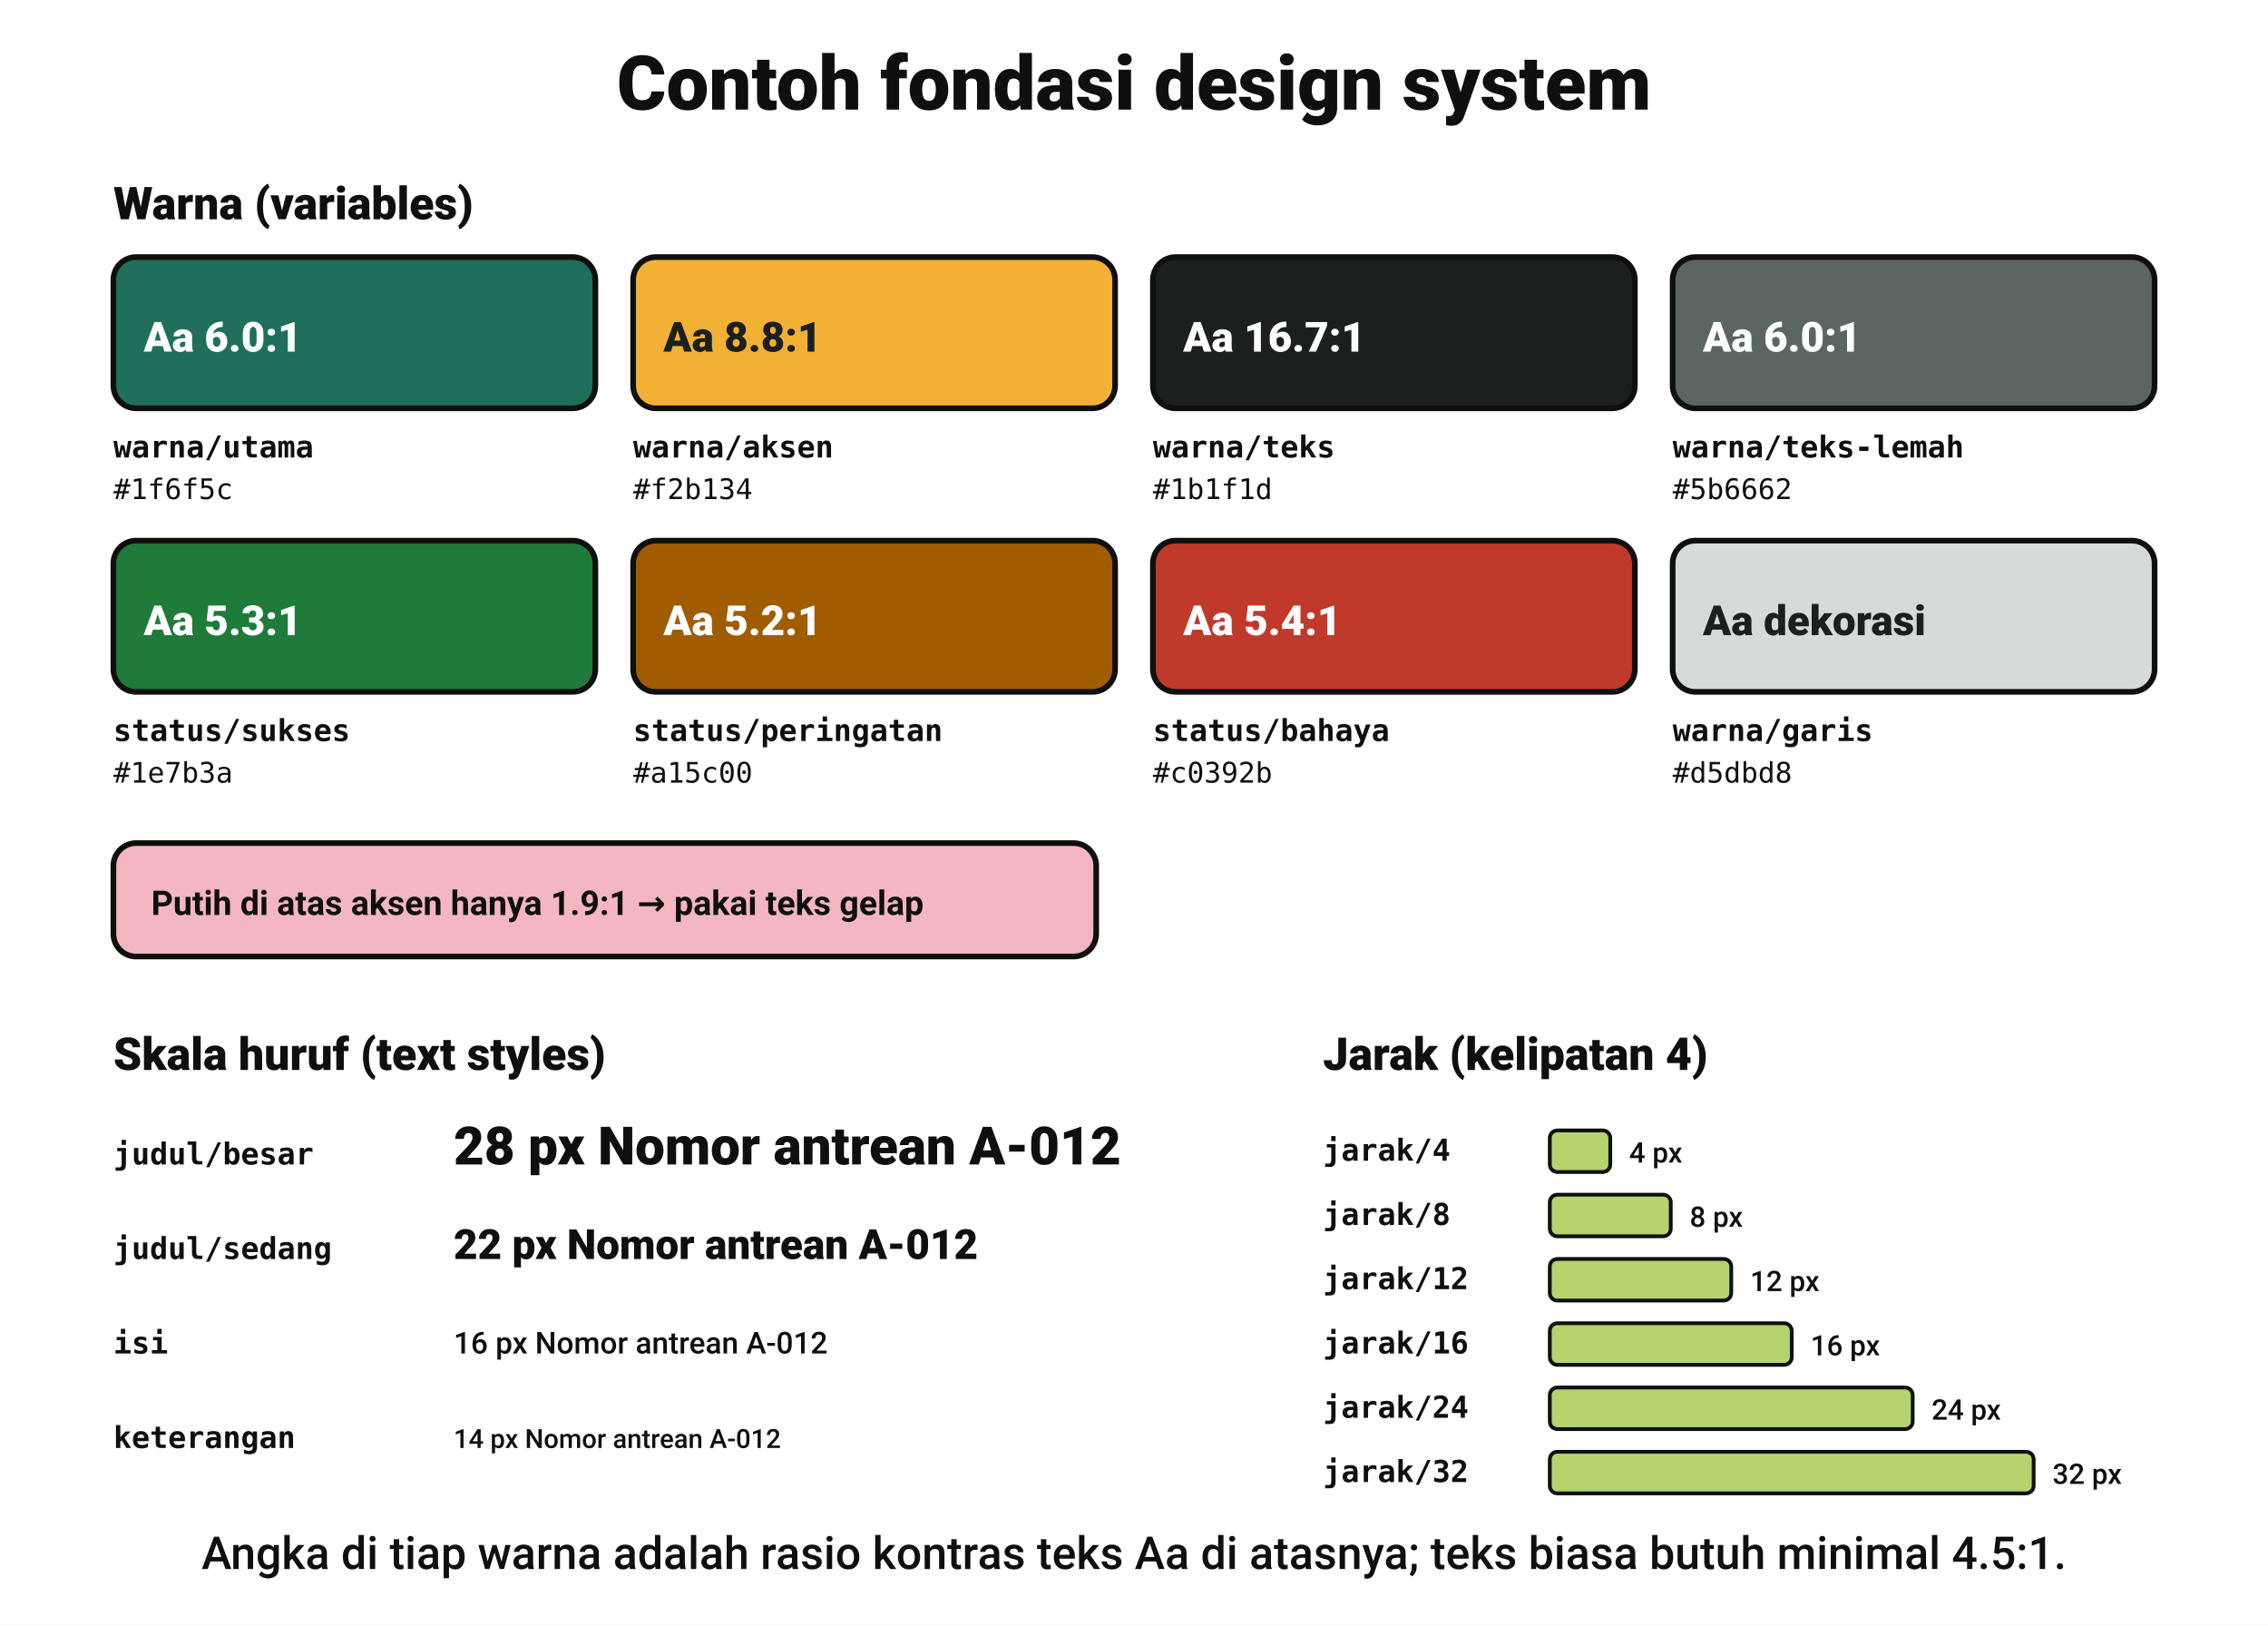
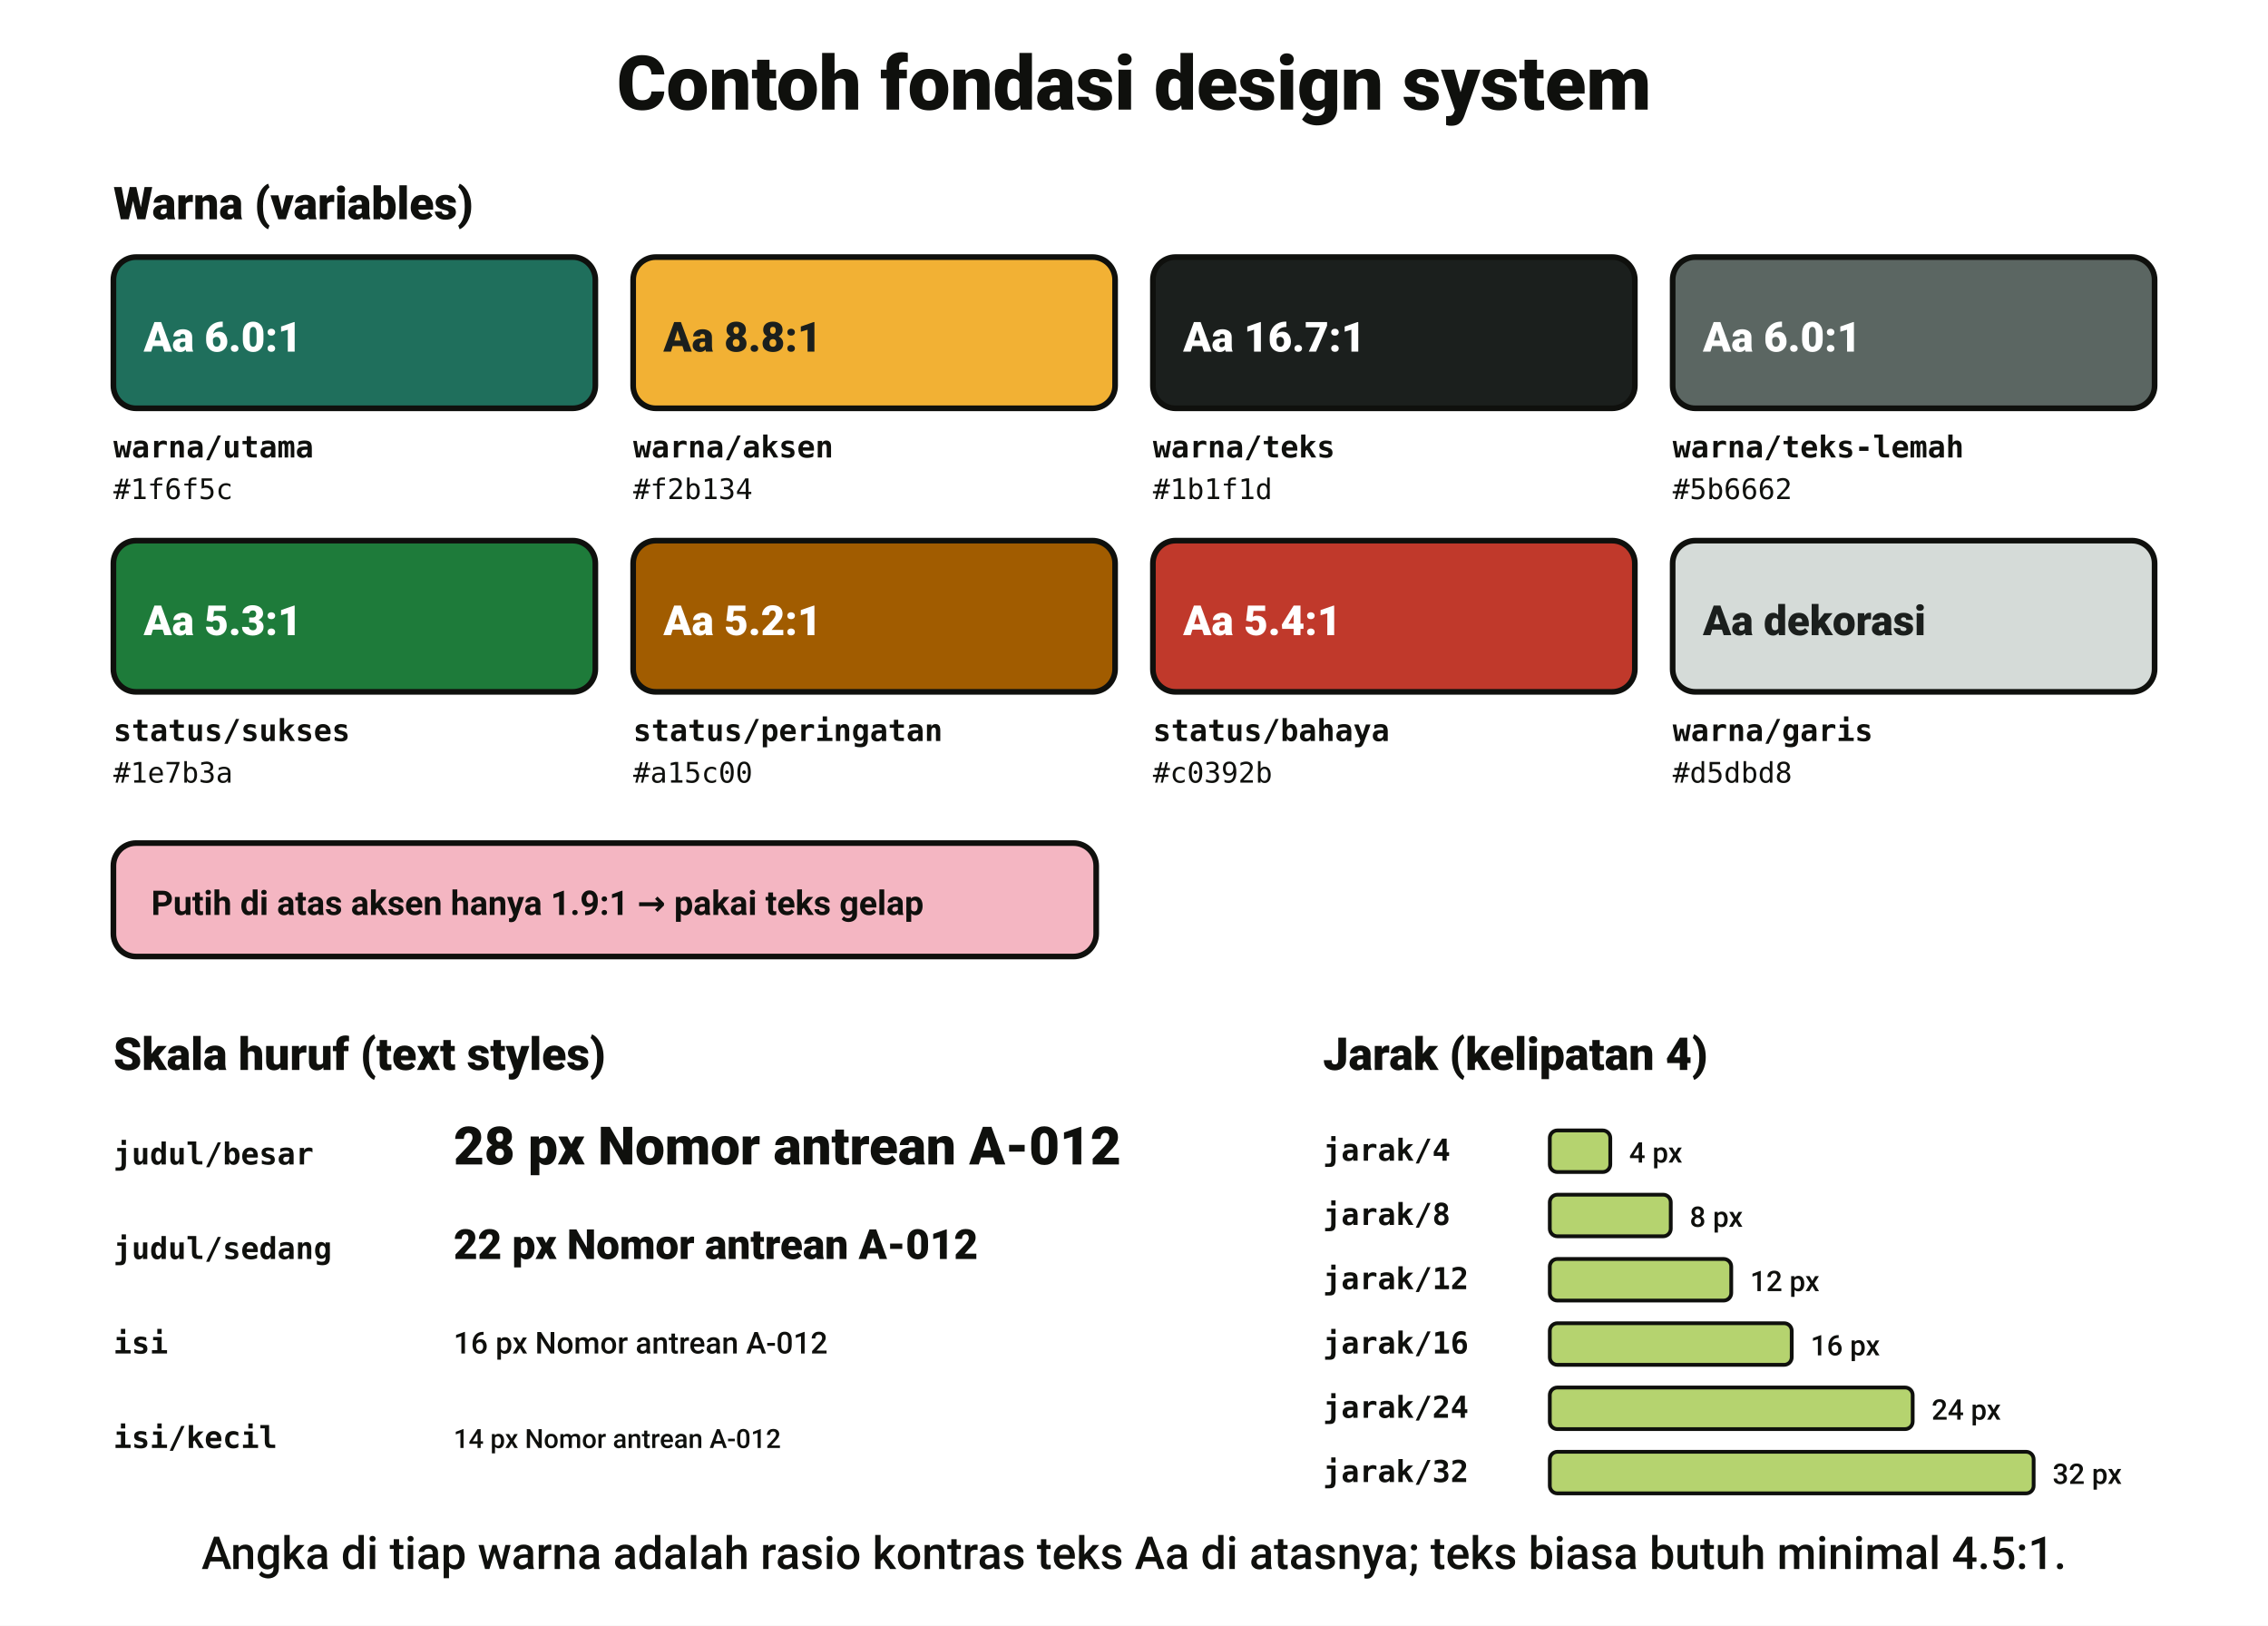
<svg xmlns="http://www.w3.org/2000/svg" viewBox="0 0 1200 860" width="1200" height="860" role="img" aria-labelledby="t" font-family="system-ui, 'Segoe UI', Roboto, sans-serif">
  <defs>
    <marker id="ah" markerWidth="14" markerHeight="14" refX="11" refY="7" orient="auto" markerUnits="userSpaceOnUse">
      <path d="M0 0L14 7L0 14z" fill="#0f100d" />
    </marker>
  </defs>
  <rect width="1200" height="860" fill="#ffffff" />
  <text x="600" y="58" font-size="40" font-weight="800" text-anchor="middle" fill="#0f100d">Contoh fondasi design system</text>
  <text x="60" y="116" font-size="24" font-weight="800" text-anchor="start" fill="#0f100d">Warna (variables)</text>
  <rect x="60" y="136" width="255" height="80" rx="12" fill="#1f6f5c" stroke="#0f100d" stroke-width="3" />
  <text x="76" y="186" font-size="22" font-weight="800" text-anchor="start" fill="#ffffff">Aa  6.0:1</text>
  <text x="60" y="242" font-size="16" font-weight="700" text-anchor="start" fill="#0f100d" font-family="ui-monospace, Menlo, Consolas, monospace">warna/utama</text>
  <text x="60" y="264" font-size="15" font-weight="500" text-anchor="start" fill="#0f100d" font-family="ui-monospace, Menlo, Consolas, monospace">#1f6f5c</text>
  <rect x="335" y="136" width="255" height="80" rx="12" fill="#f2b134" stroke="#0f100d" stroke-width="3" />
  <text x="351" y="186" font-size="22" font-weight="800" text-anchor="start" fill="#1b1f1d">Aa  8.8:1</text>
  <text x="335" y="242" font-size="16" font-weight="700" text-anchor="start" fill="#0f100d" font-family="ui-monospace, Menlo, Consolas, monospace">warna/aksen</text>
  <text x="335" y="264" font-size="15" font-weight="500" text-anchor="start" fill="#0f100d" font-family="ui-monospace, Menlo, Consolas, monospace">#f2b134</text>
  <rect x="610" y="136" width="255" height="80" rx="12" fill="#1b1f1d" stroke="#0f100d" stroke-width="3" />
  <text x="626" y="186" font-size="22" font-weight="800" text-anchor="start" fill="#ffffff">Aa  16.7:1</text>
  <text x="610" y="242" font-size="16" font-weight="700" text-anchor="start" fill="#0f100d" font-family="ui-monospace, Menlo, Consolas, monospace">warna/teks</text>
  <text x="610" y="264" font-size="15" font-weight="500" text-anchor="start" fill="#0f100d" font-family="ui-monospace, Menlo, Consolas, monospace">#1b1f1d</text>
  <rect x="885" y="136" width="255" height="80" rx="12" fill="#5b6662" stroke="#0f100d" stroke-width="3" />
  <text x="901" y="186" font-size="22" font-weight="800" text-anchor="start" fill="#ffffff">Aa  6.0:1</text>
  <text x="885" y="242" font-size="16" font-weight="700" text-anchor="start" fill="#0f100d" font-family="ui-monospace, Menlo, Consolas, monospace">warna/teks-lemah</text>
  <text x="885" y="264" font-size="15" font-weight="500" text-anchor="start" fill="#0f100d" font-family="ui-monospace, Menlo, Consolas, monospace">#5b6662</text>
  <rect x="60" y="286" width="255" height="80" rx="12" fill="#1e7b3a" stroke="#0f100d" stroke-width="3" />
  <text x="76" y="336" font-size="22" font-weight="800" text-anchor="start" fill="#ffffff">Aa  5.3:1</text>
  <text x="60" y="392" font-size="16" font-weight="700" text-anchor="start" fill="#0f100d" font-family="ui-monospace, Menlo, Consolas, monospace">status/sukses</text>
  <text x="60" y="414" font-size="15" font-weight="500" text-anchor="start" fill="#0f100d" font-family="ui-monospace, Menlo, Consolas, monospace">#1e7b3a</text>
  <rect x="335" y="286" width="255" height="80" rx="12" fill="#a15c00" stroke="#0f100d" stroke-width="3" />
  <text x="351" y="336" font-size="22" font-weight="800" text-anchor="start" fill="#ffffff">Aa  5.2:1</text>
  <text x="335" y="392" font-size="16" font-weight="700" text-anchor="start" fill="#0f100d" font-family="ui-monospace, Menlo, Consolas, monospace">status/peringatan</text>
  <text x="335" y="414" font-size="15" font-weight="500" text-anchor="start" fill="#0f100d" font-family="ui-monospace, Menlo, Consolas, monospace">#a15c00</text>
  <rect x="610" y="286" width="255" height="80" rx="12" fill="#c0392b" stroke="#0f100d" stroke-width="3" />
  <text x="626" y="336" font-size="22" font-weight="800" text-anchor="start" fill="#ffffff">Aa  5.4:1</text>
  <text x="610" y="392" font-size="16" font-weight="700" text-anchor="start" fill="#0f100d" font-family="ui-monospace, Menlo, Consolas, monospace">status/bahaya</text>
  <text x="610" y="414" font-size="15" font-weight="500" text-anchor="start" fill="#0f100d" font-family="ui-monospace, Menlo, Consolas, monospace">#c0392b</text>
  <rect x="885" y="286" width="255" height="80" rx="12" fill="#d5dbd8" stroke="#0f100d" stroke-width="3" />
  <text x="901" y="336" font-size="22" font-weight="800" text-anchor="start" fill="#1b1f1d">Aa  dekorasi</text>
  <text x="885" y="392" font-size="16" font-weight="700" text-anchor="start" fill="#0f100d" font-family="ui-monospace, Menlo, Consolas, monospace">warna/garis</text>
  <text x="885" y="414" font-size="15" font-weight="500" text-anchor="start" fill="#0f100d" font-family="ui-monospace, Menlo, Consolas, monospace">#d5dbd8</text>
  <rect x="60" y="446" width="520" height="60" rx="12" fill="#f4b6c2" stroke="#0f100d" stroke-width="3" />
  <text x="80" y="484" font-size="18" font-weight="700" text-anchor="start" fill="#0f100d">Putih di atas aksen hanya 1.9:1 → pakai teks gelap</text>
  <text x="60" y="566" font-size="24" font-weight="800" text-anchor="start" fill="#0f100d">Skala huruf (text styles)</text>
  <text x="60" y="616" font-size="16" font-weight="700" text-anchor="start" fill="#0f100d" font-family="ui-monospace, Menlo, Consolas, monospace">judul/besar</text>
  <text x="240" y="616" font-size="28" font-weight="800" text-anchor="start" fill="#0f100d">28 px  Nomor antrean A-012</text>
  <text x="60" y="666" font-size="16" font-weight="700" text-anchor="start" fill="#0f100d" font-family="ui-monospace, Menlo, Consolas, monospace">judul/sedang</text>
  <text x="240" y="666" font-size="22" font-weight="800" text-anchor="start" fill="#0f100d">22 px  Nomor antrean A-012</text>
  <text x="60" y="716" font-size="16" font-weight="700" text-anchor="start" fill="#0f100d" font-family="ui-monospace, Menlo, Consolas, monospace">isi</text>
  <text x="240" y="716" font-size="16" font-weight="500" text-anchor="start" fill="#0f100d">16 px  Nomor antrean A-012</text>
-   <text x="60" y="766" font-size="16" font-weight="700" text-anchor="start" fill="#0f100d" font-family="ui-monospace, Menlo, Consolas, monospace">keterangan</text>
+   <text x="60" y="766" font-size="16" font-weight="700" text-anchor="start" fill="#0f100d" font-family="ui-monospace, Menlo, Consolas, monospace">isi/kecil</text>
  <text x="240" y="766" font-size="14" font-weight="500" text-anchor="start" fill="#0f100d">14 px  Nomor antrean A-012</text>
  <text x="700" y="566" font-size="24" font-weight="800" text-anchor="start" fill="#0f100d">Jarak (kelipatan 4)</text>
  <text x="700" y="614" font-size="16" font-weight="700" text-anchor="start" fill="#0f100d" font-family="ui-monospace, Menlo, Consolas, monospace">jarak/4</text>
  <rect x="820" y="598" width="32" height="22" rx="4" fill="#b5d36f" stroke="#0f100d" stroke-width="2" />
  <text x="862" y="615" font-size="15" font-weight="500" text-anchor="start" fill="#0f100d">4 px</text>
  <text x="700" y="648" font-size="16" font-weight="700" text-anchor="start" fill="#0f100d" font-family="ui-monospace, Menlo, Consolas, monospace">jarak/8</text>
  <rect x="820" y="632" width="64" height="22" rx="4" fill="#b5d36f" stroke="#0f100d" stroke-width="2" />
  <text x="894" y="649" font-size="15" font-weight="500" text-anchor="start" fill="#0f100d">8 px</text>
  <text x="700" y="682" font-size="16" font-weight="700" text-anchor="start" fill="#0f100d" font-family="ui-monospace, Menlo, Consolas, monospace">jarak/12</text>
  <rect x="820" y="666" width="96" height="22" rx="4" fill="#b5d36f" stroke="#0f100d" stroke-width="2" />
  <text x="926" y="683" font-size="15" font-weight="500" text-anchor="start" fill="#0f100d">12 px</text>
  <text x="700" y="716" font-size="16" font-weight="700" text-anchor="start" fill="#0f100d" font-family="ui-monospace, Menlo, Consolas, monospace">jarak/16</text>
  <rect x="820" y="700" width="128" height="22" rx="4" fill="#b5d36f" stroke="#0f100d" stroke-width="2" />
  <text x="958" y="717" font-size="15" font-weight="500" text-anchor="start" fill="#0f100d">16 px</text>
  <text x="700" y="750" font-size="16" font-weight="700" text-anchor="start" fill="#0f100d" font-family="ui-monospace, Menlo, Consolas, monospace">jarak/24</text>
  <rect x="820" y="734" width="192" height="22" rx="4" fill="#b5d36f" stroke="#0f100d" stroke-width="2" />
  <text x="1022" y="751" font-size="15" font-weight="500" text-anchor="start" fill="#0f100d">24 px</text>
  <text x="700" y="784" font-size="16" font-weight="700" text-anchor="start" fill="#0f100d" font-family="ui-monospace, Menlo, Consolas, monospace">jarak/32</text>
  <rect x="820" y="768" width="256" height="22" rx="4" fill="#b5d36f" stroke="#0f100d" stroke-width="2" />
  <text x="1086" y="785" font-size="15" font-weight="500" text-anchor="start" fill="#0f100d">32 px</text>
  <text x="600" y="830" font-size="24" font-weight="500" text-anchor="middle" fill="#0f100d">Angka di tiap warna adalah rasio kontras teks Aa di atasnya; teks biasa butuh minimal 4.5:1.</text>
</svg>
